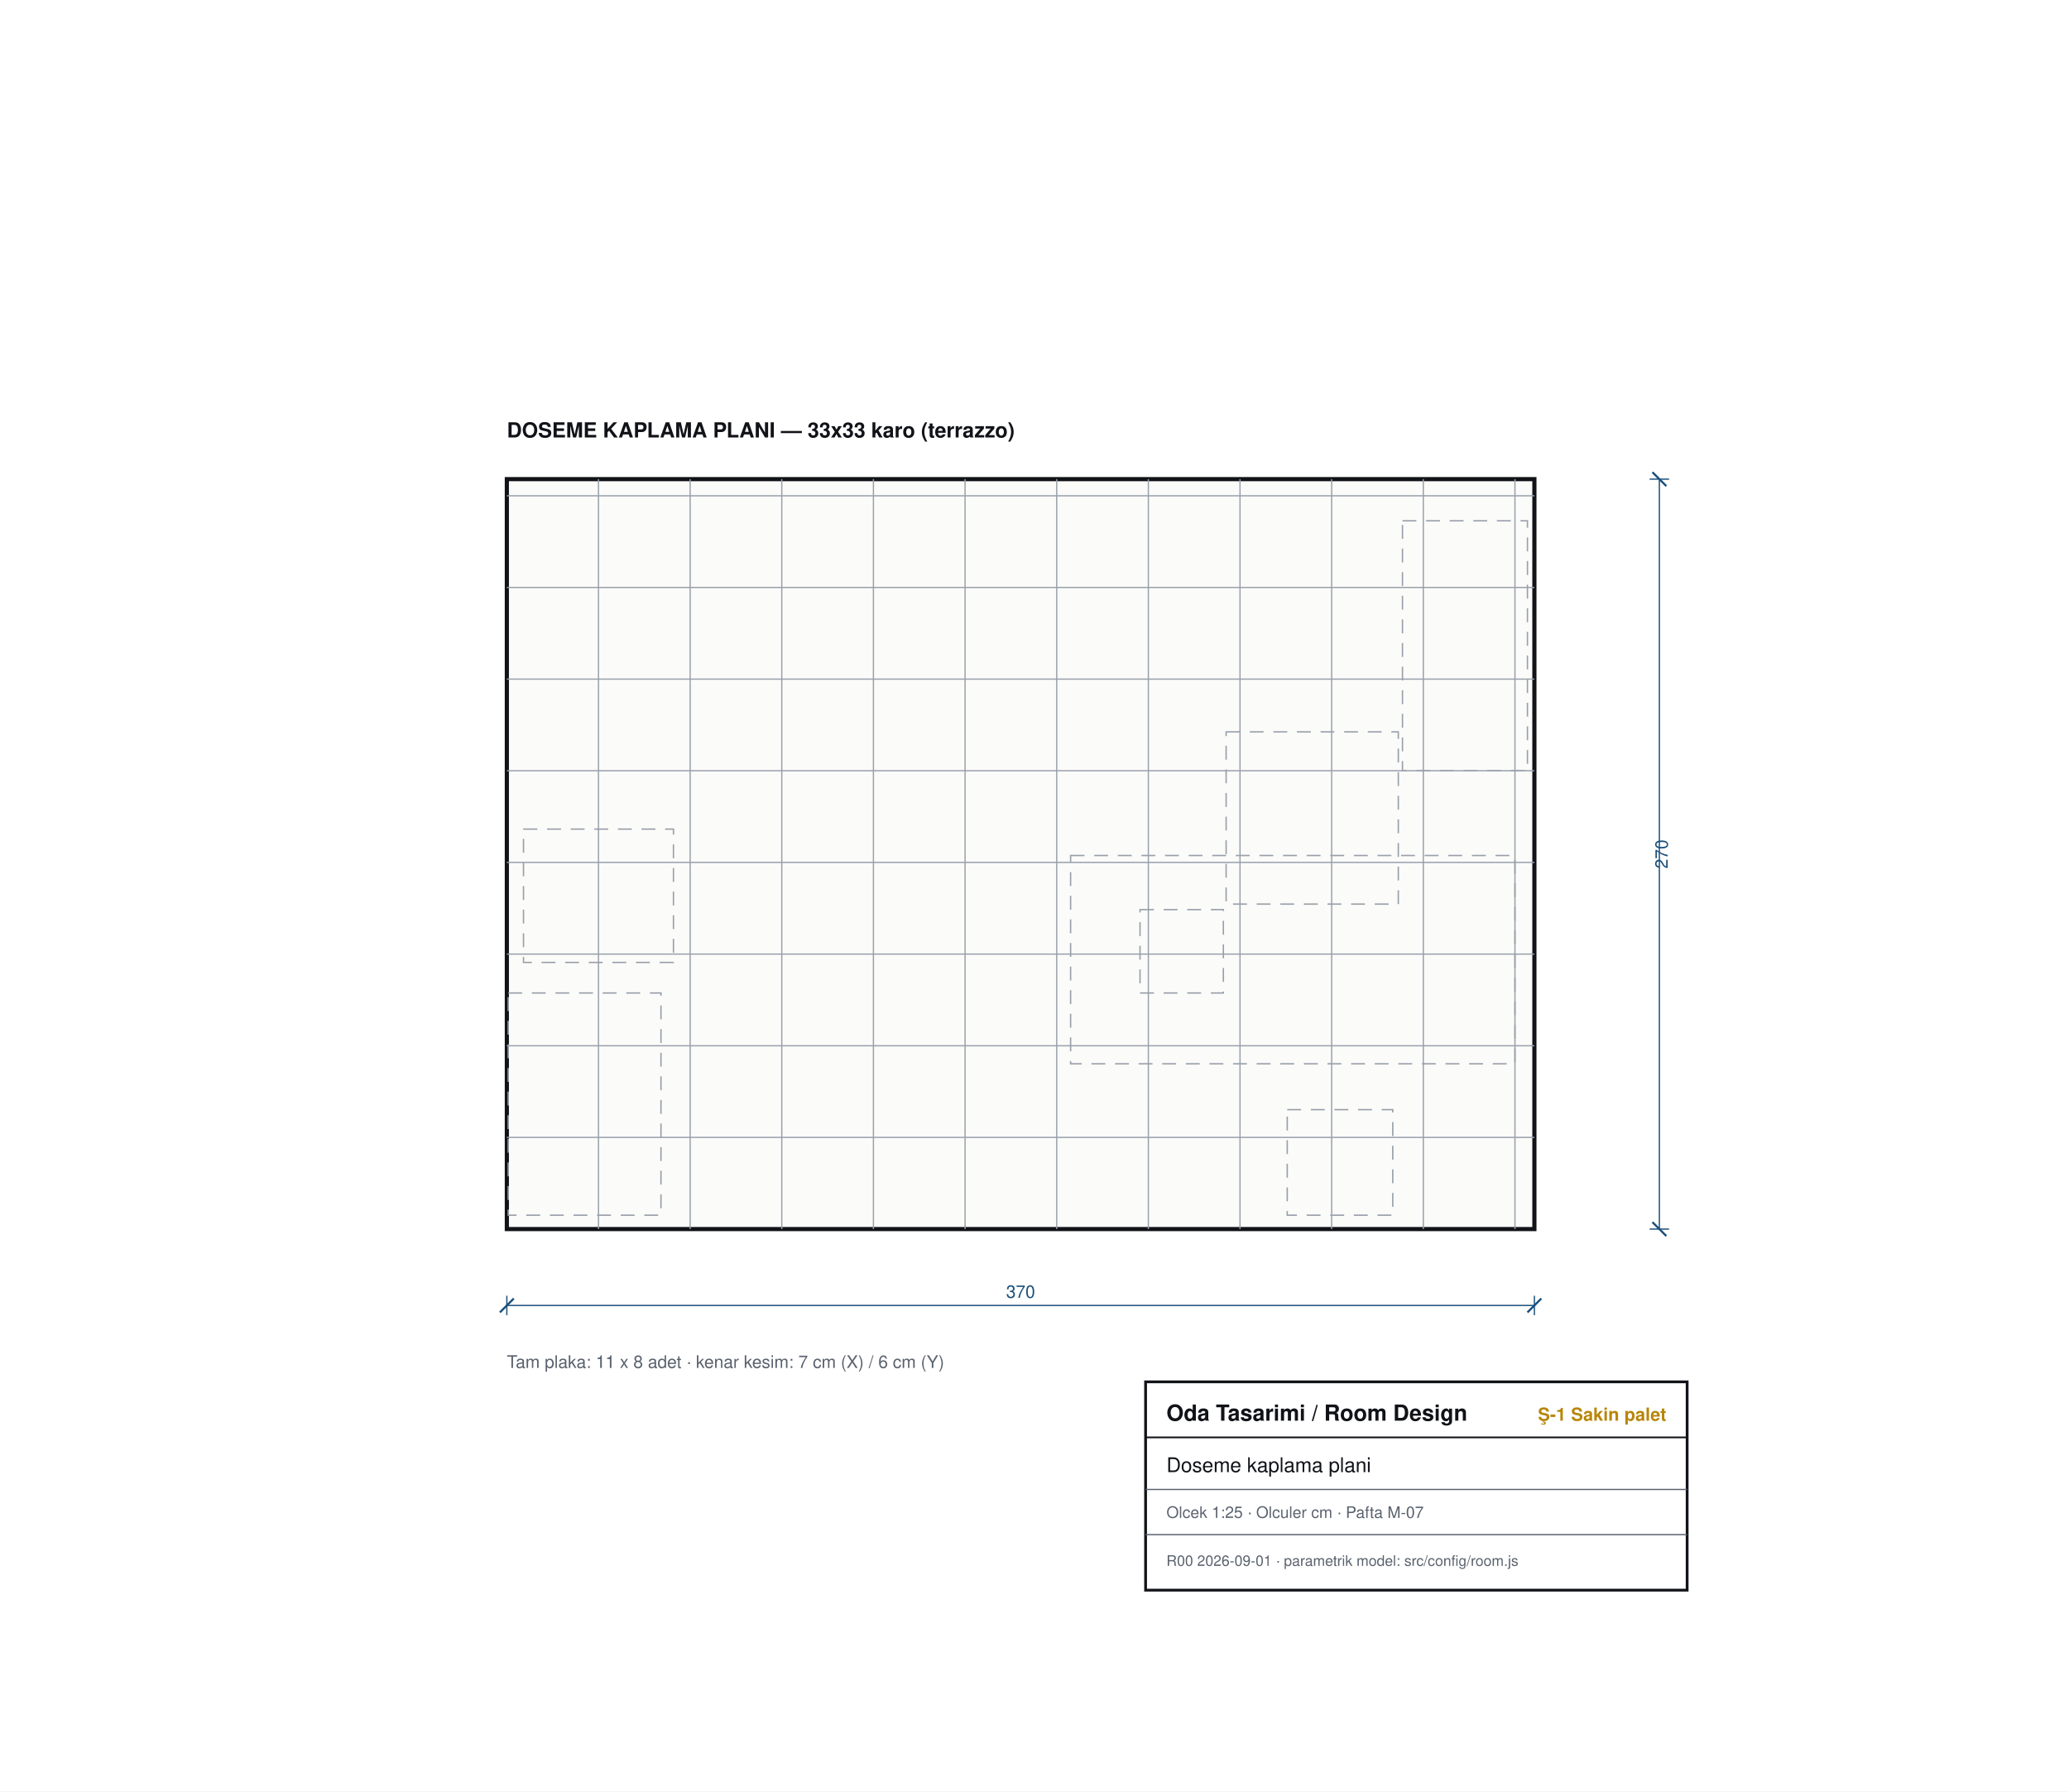
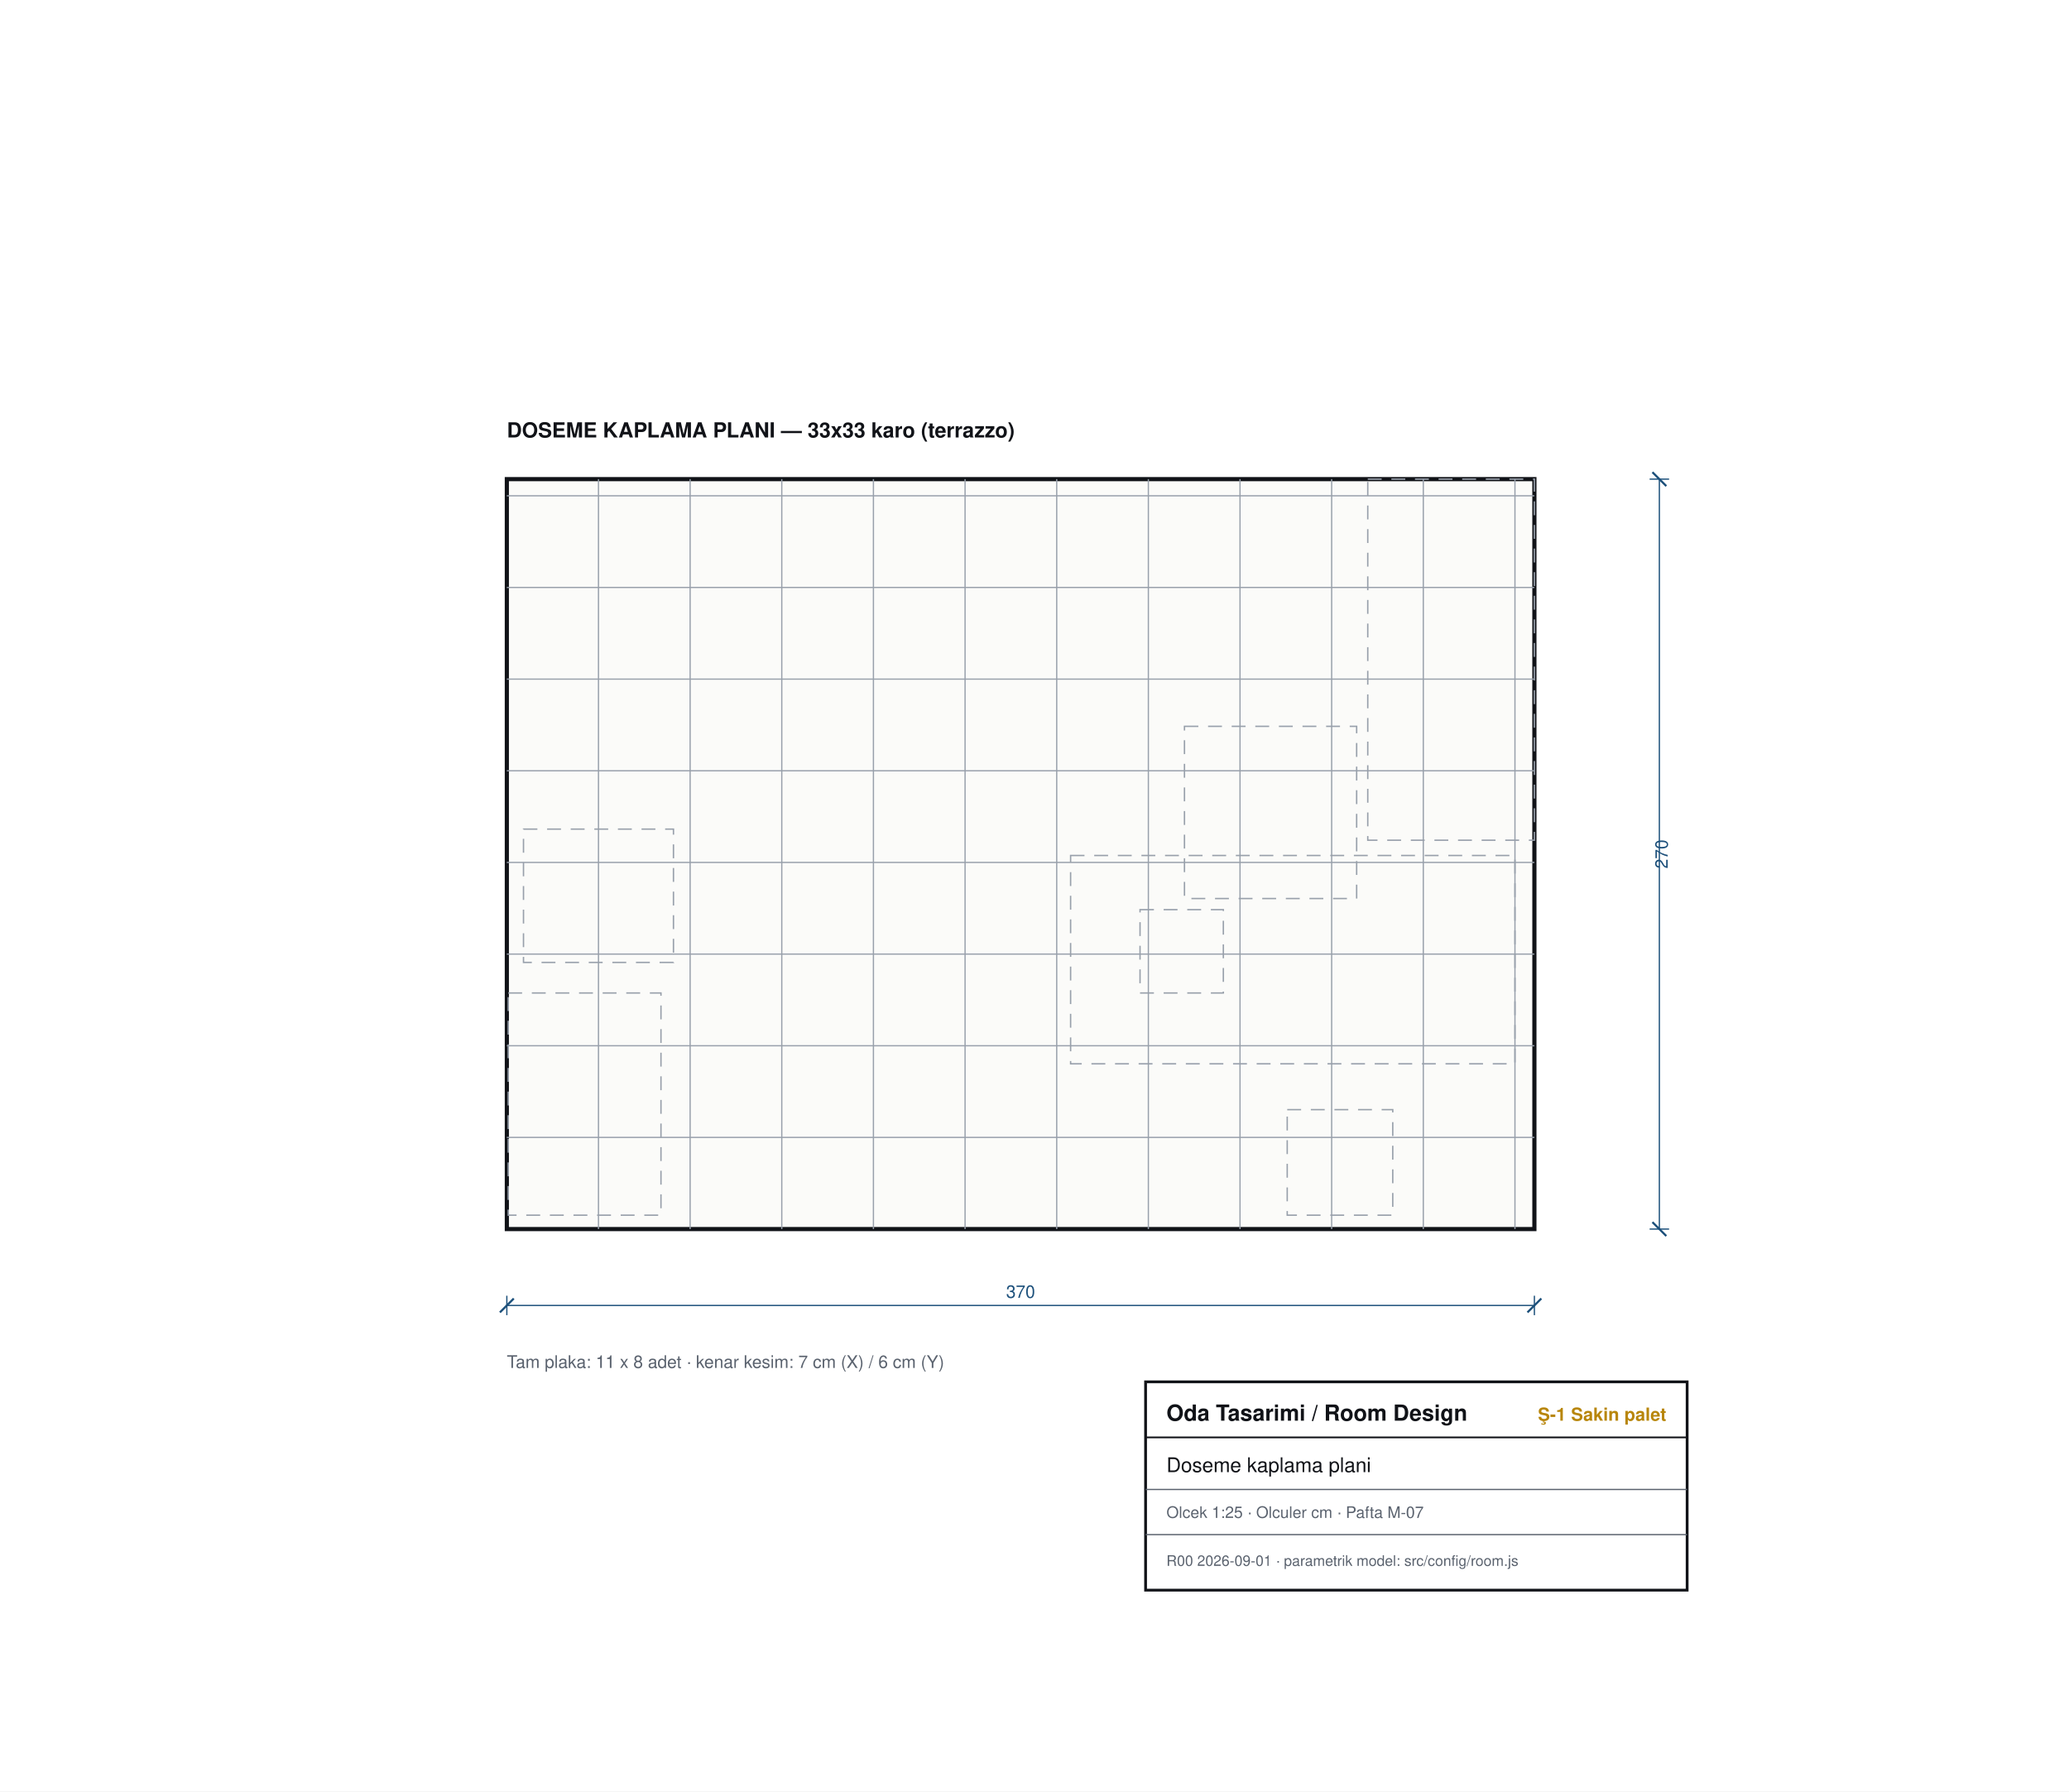
<svg xmlns="http://www.w3.org/2000/svg" width="298mm" height="258mm" viewBox="0 0 298 258" font-family="Helvetica,Arial,sans-serif">
  <rect width="298" height="258" fill="#ffffff" />
  <rect x="73.00" y="69.00" width="148.00" height="108.00" fill="#fbfbf9" stroke="#111318" stroke-width="0.6" />
  <line x1="86.20" y1="177.00" x2="86.20" y2="69.00" stroke="#98a0ab" stroke-width="0.18" />
  <line x1="99.40" y1="177.00" x2="99.40" y2="69.00" stroke="#98a0ab" stroke-width="0.18" />
  <line x1="112.60" y1="177.00" x2="112.60" y2="69.00" stroke="#98a0ab" stroke-width="0.18" />
  <line x1="125.80" y1="177.00" x2="125.80" y2="69.00" stroke="#98a0ab" stroke-width="0.18" />
  <line x1="139.00" y1="177.00" x2="139.00" y2="69.00" stroke="#98a0ab" stroke-width="0.18" />
  <line x1="152.20" y1="177.00" x2="152.20" y2="69.00" stroke="#98a0ab" stroke-width="0.18" />
  <line x1="165.40" y1="177.00" x2="165.40" y2="69.00" stroke="#98a0ab" stroke-width="0.18" />
  <line x1="178.60" y1="177.00" x2="178.60" y2="69.00" stroke="#98a0ab" stroke-width="0.18" />
  <line x1="191.80" y1="177.00" x2="191.80" y2="69.00" stroke="#98a0ab" stroke-width="0.18" />
  <line x1="205.00" y1="177.00" x2="205.00" y2="69.00" stroke="#98a0ab" stroke-width="0.18" />
  <line x1="218.20" y1="177.00" x2="218.20" y2="69.00" stroke="#98a0ab" stroke-width="0.18" />
  <line x1="73.00" y1="163.80" x2="221.00" y2="163.80" stroke="#98a0ab" stroke-width="0.18" />
  <line x1="73.00" y1="150.60" x2="221.00" y2="150.60" stroke="#98a0ab" stroke-width="0.18" />
  <line x1="73.00" y1="137.40" x2="221.00" y2="137.40" stroke="#98a0ab" stroke-width="0.18" />
  <line x1="73.00" y1="124.20" x2="221.00" y2="124.20" stroke="#98a0ab" stroke-width="0.18" />
  <line x1="73.00" y1="111.00" x2="221.00" y2="111.00" stroke="#98a0ab" stroke-width="0.18" />
  <line x1="73.00" y1="97.80" x2="221.00" y2="97.80" stroke="#98a0ab" stroke-width="0.18" />
  <line x1="73.00" y1="84.60" x2="221.00" y2="84.60" stroke="#98a0ab" stroke-width="0.18" />
  <line x1="73.00" y1="71.40" x2="221.00" y2="71.40" stroke="#98a0ab" stroke-width="0.18" />
  <text x="73.00" y="63.00" font-size="3" fill="#111318" text-anchor="start" font-weight="700">DOSEME KAPLAMA PLANI — 33x33 karo (terrazzo)</text>
  <rect x="154.20" y="123.20" width="64.00" height="30.00" fill="none" stroke="#98a0ab" stroke-width="0.2" stroke-dasharray="2 1.4" />
  <rect x="73.20" y="143.00" width="22.00" height="32.00" fill="none" stroke="#98a0ab" stroke-width="0.2" stroke-dasharray="2 1.4" />
-   <rect x="176.60" y="105.40" width="24.80" height="24.80" fill="none" stroke="#98a0ab" stroke-width="0.2" stroke-dasharray="2 1.4" />
+   <rect x="170.60" y="104.60" width="24.80" height="24.80" fill="none" stroke="#98a0ab" stroke-width="0.2" stroke-dasharray="2 1.4" />
  <rect x="75.40" y="119.40" width="21.60" height="19.20" fill="none" stroke="#98a0ab" stroke-width="0.2" stroke-dasharray="2 1.4" />
-   <rect x="202.00" y="75.00" width="18.00" height="36.00" fill="none" stroke="#98a0ab" stroke-width="0.2" stroke-dasharray="2 1.4" />
+   <rect x="197.00" y="69.00" width="24.00" height="52.00" fill="none" stroke="#98a0ab" stroke-width="0.2" stroke-dasharray="2 1.4" />
  <rect x="185.40" y="159.80" width="15.20" height="15.20" fill="none" stroke="#98a0ab" stroke-width="0.2" stroke-dasharray="2 1.4" />
  <rect x="164.20" y="131.00" width="12.00" height="12.00" fill="none" stroke="#98a0ab" stroke-width="0.2" stroke-dasharray="2 1.4" />
  <line x1="73.00" y1="186.60" x2="73.00" y2="189.40" stroke="#1b4f7a" stroke-width="0.18" />
  <line x1="221.00" y1="186.60" x2="221.00" y2="189.40" stroke="#1b4f7a" stroke-width="0.18" />
  <line x1="73.00" y1="188.00" x2="221.00" y2="188.00" stroke="#1b4f7a" stroke-width="0.18" />
  <line x1="72.00" y1="189.00" x2="74.00" y2="187.00" stroke="#1b4f7a" stroke-width="0.3" />
  <line x1="220.00" y1="189.00" x2="222.00" y2="187.00" stroke="#1b4f7a" stroke-width="0.3" />
  <text x="147.00" y="186.90" font-size="2.5" fill="#1b4f7a" text-anchor="middle">370</text>
  <line x1="240.40" y1="69.00" x2="237.60" y2="69.00" stroke="#1b4f7a" stroke-width="0.18" />
  <line x1="240.40" y1="177.00" x2="237.60" y2="177.00" stroke="#1b4f7a" stroke-width="0.18" />
  <line x1="239.00" y1="69.00" x2="239.00" y2="177.00" stroke="#1b4f7a" stroke-width="0.18" />
  <line x1="238.00" y1="68.00" x2="240.00" y2="70.00" stroke="#1b4f7a" stroke-width="0.3" />
  <line x1="238.00" y1="176.00" x2="240.00" y2="178.00" stroke="#1b4f7a" stroke-width="0.3" />
  <text x="240.20" y="123.00" font-size="2.5" fill="#1b4f7a" text-anchor="middle" transform="rotate(-90 240.20 123.00)">270</text>
  <text x="73.00" y="197.00" font-size="2.5" fill="#5a626e" text-anchor="start">Tam plaka: 11 x 8 adet  ·  kenar kesim: 7 cm (X) / 6 cm (Y)</text>
  <rect x="165.00" y="199.00" width="78.00" height="30.00" fill="#ffffff" stroke="#111318" stroke-width="0.4" />
  <line x1="165.00" y1="207.00" x2="243.00" y2="207.00" stroke="#111318" stroke-width="0.25" />
  <line x1="165.00" y1="214.50" x2="243.00" y2="214.50" stroke="#5a626e" stroke-width="0.18" />
  <line x1="165.00" y1="221.00" x2="243.00" y2="221.00" stroke="#5a626e" stroke-width="0.18" />
  <text x="168.00" y="204.60" font-size="3.2" fill="#111318" text-anchor="start" font-weight="700">Oda Tasarimi / Room Design</text>
  <text x="168.00" y="212.00" font-size="2.9" fill="#111318" text-anchor="start">Doseme kaplama plani</text>
  <text x="168.00" y="218.60" font-size="2.3" fill="#5a626e" text-anchor="start">Olcek 1:25  ·  Olculer cm  ·  Pafta M-07</text>
  <text x="240.00" y="204.60" font-size="2.6" fill="#b8860b" text-anchor="end" font-weight="700">Ş-1 Sakin palet</text>
  <text x="168.00" y="225.50" font-size="2.1" fill="#5a626e" text-anchor="start">R00  2026-09-01  ·  parametrik model: src/config/room.js</text>
</svg>
